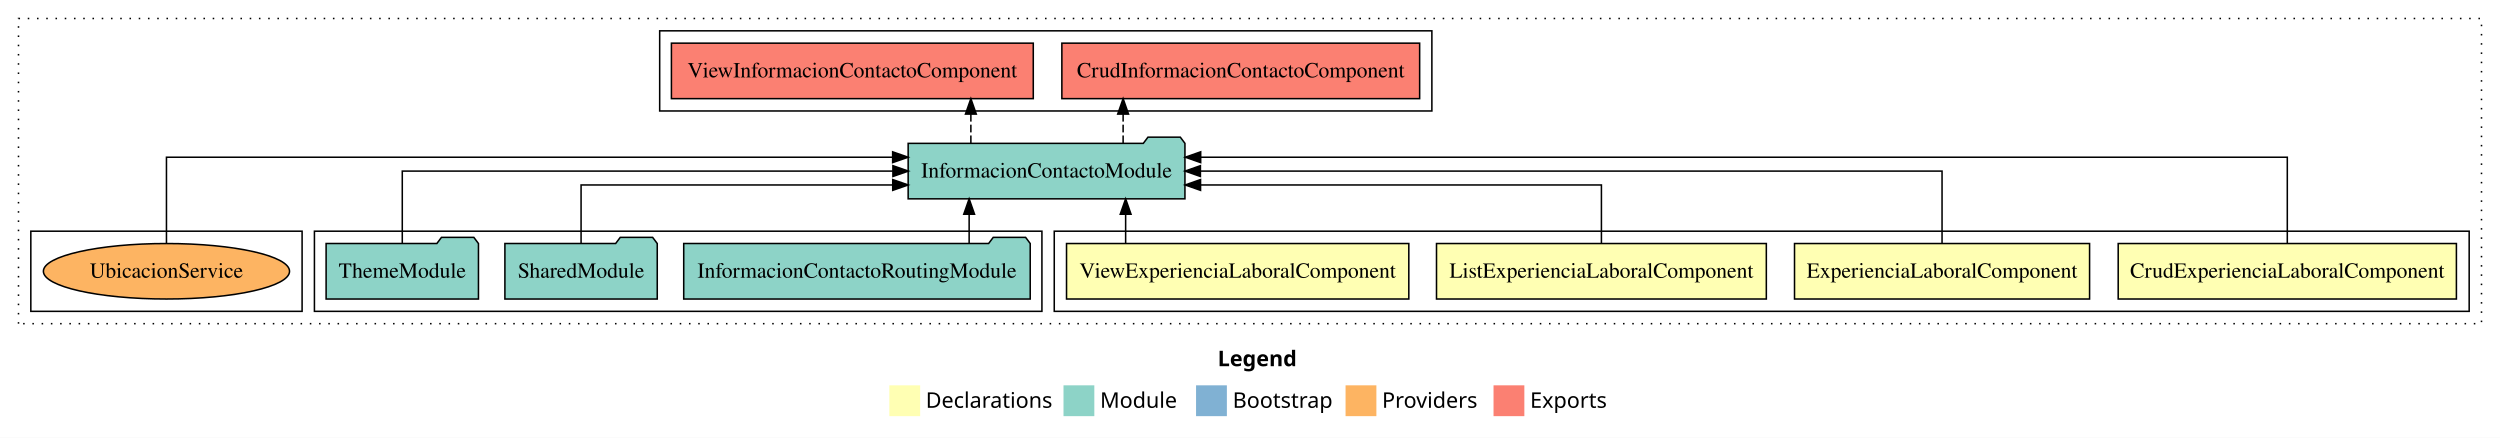
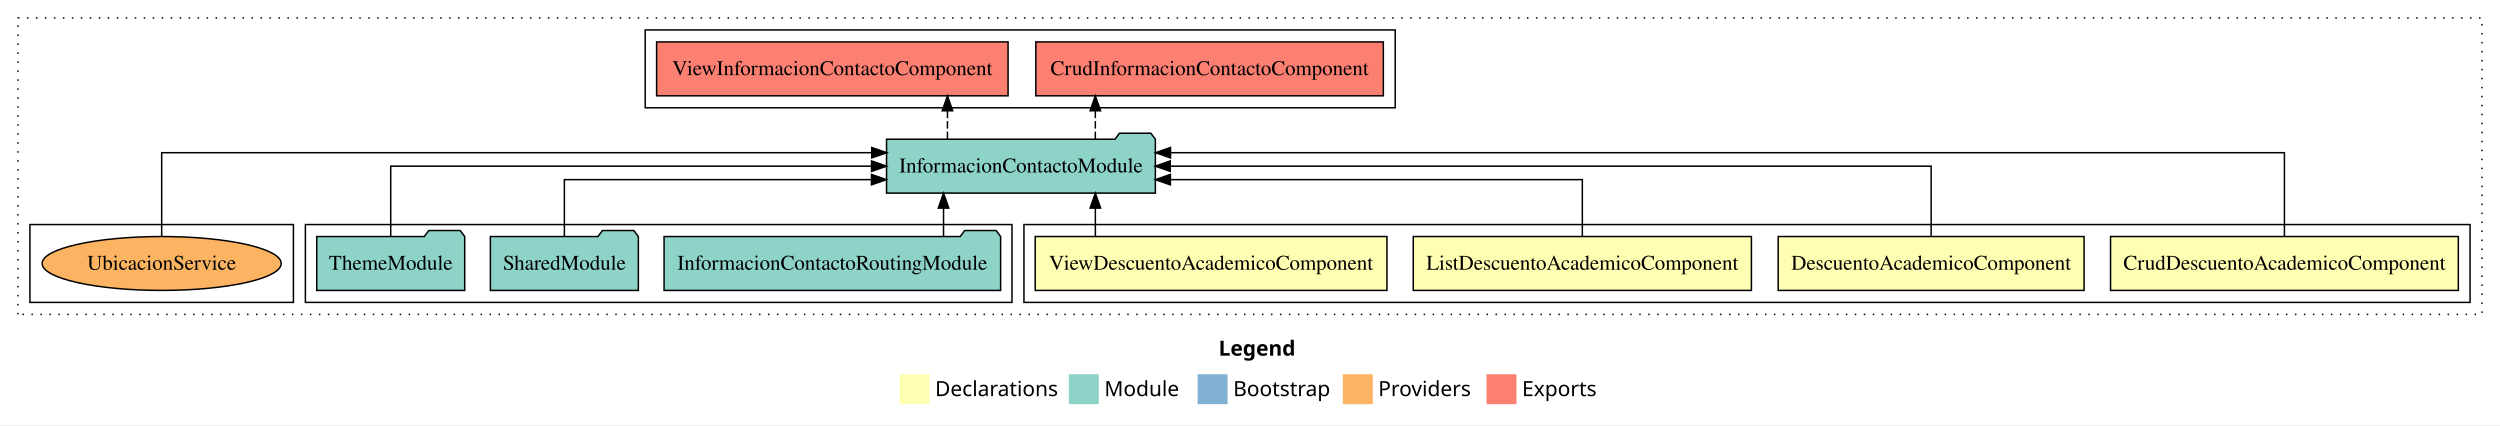
- <svg xmlns="http://www.w3.org/2000/svg" width="1622pt" height="284pt" viewBox="0.00 0.00 1622.00 284.00">
+ <svg xmlns="http://www.w3.org/2000/svg" width="1670pt" height="284pt" viewBox="0.00 0.00 1670.00 284.00">
  <g id="graph0" class="graph" transform="scale(1 1) rotate(0) translate(4 280)">
-     <polygon fill="#ffffff" stroke="transparent" points="-4,4 -4,-280 1618,-280 1618,4 -4,4" />
-     <text text-anchor="start" x="786.009" y="-42.4" font-family="sans-serif" font-weight="bold" font-size="14.00" fill="#000000">Legend</text>
-     <polygon fill="#ffffb3" stroke="transparent" points="573,-10 573,-30 593,-30 593,-10 573,-10" />
-     <text text-anchor="start" x="596.629" y="-15.4" font-family="sans-serif" font-size="14.00" fill="#000000">  Declarations</text>
-     <polygon fill="#8dd3c7" stroke="transparent" points="686,-10 686,-30 706,-30 706,-10 686,-10" />
-     <text text-anchor="start" x="709.725" y="-15.4" font-family="sans-serif" font-size="14.00" fill="#000000">  Module</text>
-     <polygon fill="#80b1d3" stroke="transparent" points="772,-10 772,-30 792,-30 792,-10 772,-10" />
-     <text text-anchor="start" x="795.781" y="-15.4" font-family="sans-serif" font-size="14.00" fill="#000000">  Bootstrap</text>
-     <polygon fill="#fdb462" stroke="transparent" points="869,-10 869,-30 889,-30 889,-10 869,-10" />
-     <text text-anchor="start" x="892.673" y="-15.4" font-family="sans-serif" font-size="14.00" fill="#000000">  Providers</text>
-     <polygon fill="#fb8072" stroke="transparent" points="965,-10 965,-30 985,-30 985,-10 965,-10" />
-     <text text-anchor="start" x="988.726" y="-15.4" font-family="sans-serif" font-size="14.00" fill="#000000">  Exports</text>
+     <polygon fill="#ffffff" stroke="transparent" points="-4,4 -4,-280 1666,-280 1666,4 -4,4" />
+     <text text-anchor="start" x="810.009" y="-42.4" font-family="sans-serif" font-weight="bold" font-size="14.00" fill="#000000">Legend</text>
+     <polygon fill="#ffffb3" stroke="transparent" points="597,-10 597,-30 617,-30 617,-10 597,-10" />
+     <text text-anchor="start" x="620.629" y="-15.4" font-family="sans-serif" font-size="14.00" fill="#000000">  Declarations</text>
+     <polygon fill="#8dd3c7" stroke="transparent" points="710,-10 710,-30 730,-30 730,-10 710,-10" />
+     <text text-anchor="start" x="733.725" y="-15.4" font-family="sans-serif" font-size="14.00" fill="#000000">  Module</text>
+     <polygon fill="#80b1d3" stroke="transparent" points="796,-10 796,-30 816,-30 816,-10 796,-10" />
+     <text text-anchor="start" x="819.781" y="-15.4" font-family="sans-serif" font-size="14.00" fill="#000000">  Bootstrap</text>
+     <polygon fill="#fdb462" stroke="transparent" points="893,-10 893,-30 913,-30 913,-10 893,-10" />
+     <text text-anchor="start" x="916.673" y="-15.4" font-family="sans-serif" font-size="14.00" fill="#000000">  Providers</text>
+     <polygon fill="#fb8072" stroke="transparent" points="989,-10 989,-30 1009,-30 1009,-10 989,-10" />
+     <text text-anchor="start" x="1012.726" y="-15.4" font-family="sans-serif" font-size="14.00" fill="#000000">  Exports</text>
    <g id="clust1" class="cluster">
-       <polygon fill="none" stroke="#000000" stroke-dasharray="1,5" points="8,-70 8,-268 1606,-268 1606,-70 8,-70" />
+       <polygon fill="none" stroke="#000000" stroke-dasharray="1,5" points="8,-70 8,-268 1654,-268 1654,-70 8,-70" />
    </g>
    <g id="clust2" class="cluster">
-       <polygon fill="none" stroke="#000000" points="680,-78 680,-130 1598,-130 1598,-78 680,-78" />
+       <polygon fill="none" stroke="#000000" points="680,-78 680,-130 1646,-130 1646,-78 680,-78" />
    </g>
    <g id="clust7" class="cluster">
      <polygon fill="none" stroke="#000000" points="200,-78 200,-130 672,-130 672,-78 200,-78" />
    </g>
    <g id="clust8" class="cluster">
-       <polygon fill="none" stroke="#000000" points="424,-208 424,-260 925,-260 925,-208 424,-208" />
+       <polygon fill="none" stroke="#000000" points="427,-208 427,-260 928,-260 928,-208 427,-208" />
    </g>
    <g id="clust10" class="cluster">
      <polygon fill="none" stroke="#000000" points="16,-78 16,-130 192,-130 192,-78 16,-78" />
    </g>
    <g id="node1" class="node">
-       <polygon fill="#ffffb3" stroke="#000000" points="1589.716,-122 1370.284,-122 1370.284,-86 1589.716,-86 1589.716,-122" />
-       <text text-anchor="middle" x="1480" y="-99.8" font-family="Times,serif" font-size="14.00" fill="#000000">CrudExperienciaLaboralComponent</text>
+       <polygon fill="#ffffb3" stroke="#000000" points="1638.161,-122 1405.839,-122 1405.839,-86 1638.161,-86 1638.161,-122" />
+       <text text-anchor="middle" x="1522" y="-99.8" font-family="Times,serif" font-size="14.00" fill="#000000">CrudDescuentoAcademicoComponent</text>
    </g>
    <g id="node5" class="node">
-       <polygon fill="#8dd3c7" stroke="#000000" points="764.789,-187 761.789,-191 740.789,-191 737.789,-187 585.211,-187 585.211,-151 764.789,-151 764.789,-187" />
-       <text text-anchor="middle" x="675" y="-164.8" font-family="Times,serif" font-size="14.00" fill="#000000">InformacionContactoModule</text>
+       <polygon fill="#8dd3c7" stroke="#000000" points="767.789,-187 764.789,-191 743.789,-191 740.789,-187 588.211,-187 588.211,-151 767.789,-151 767.789,-187" />
+       <text text-anchor="middle" x="678" y="-164.8" font-family="Times,serif" font-size="14.00" fill="#000000">InformacionContactoModule</text>
    </g>
    <g id="edge1" class="edge">
-       <path fill="none" stroke="#000000" d="M1480,-122.292C1480,-144.206 1480,-178 1480,-178 1480,-178 775,-178 775,-178" />
-       <polygon fill="#000000" stroke="#000000" points="775.001,-174.5 765,-178 775,-181.5 775.001,-174.5" />
+       <path fill="none" stroke="#000000" d="M1522,-122.292C1522,-144.206 1522,-178 1522,-178 1522,-178 777.923,-178 777.923,-178" />
+       <polygon fill="#000000" stroke="#000000" points="777.923,-174.5 767.923,-178 777.923,-181.5 777.923,-174.5" />
    </g>
    <g id="node2" class="node">
-       <polygon fill="#ffffb3" stroke="#000000" points="1351.718,-122 1160.282,-122 1160.282,-86 1351.718,-86 1351.718,-122" />
-       <text text-anchor="middle" x="1256" y="-99.8" font-family="Times,serif" font-size="14.00" fill="#000000">ExperienciaLaboralComponent</text>
+       <polygon fill="#ffffb3" stroke="#000000" points="1388.164,-122 1183.836,-122 1183.836,-86 1388.164,-86 1388.164,-122" />
+       <text text-anchor="middle" x="1286" y="-99.8" font-family="Times,serif" font-size="14.00" fill="#000000">DescuentoAcademicoComponent</text>
    </g>
    <g id="edge2" class="edge">
-       <path fill="none" stroke="#000000" d="M1256,-122.106C1256,-141.339 1256,-169 1256,-169 1256,-169 774.826,-169 774.826,-169" />
-       <polygon fill="#000000" stroke="#000000" points="774.826,-165.5 764.826,-169 774.826,-172.5 774.826,-165.5" />
+       <path fill="none" stroke="#000000" d="M1286,-122.106C1286,-141.339 1286,-169 1286,-169 1286,-169 777.712,-169 777.712,-169" />
+       <polygon fill="#000000" stroke="#000000" points="777.712,-165.5 767.712,-169 777.712,-172.5 777.712,-165.5" />
    </g>
    <g id="node3" class="node">
-       <polygon fill="#ffffb3" stroke="#000000" points="1141.997,-122 928.003,-122 928.003,-86 1141.997,-86 1141.997,-122" />
-       <text text-anchor="middle" x="1035" y="-99.8" font-family="Times,serif" font-size="14.00" fill="#000000">ListExperienciaLaboralComponent</text>
+       <polygon fill="#ffffb3" stroke="#000000" points="1165.943,-122 940.057,-122 940.057,-86 1165.943,-86 1165.943,-122" />
+       <text text-anchor="middle" x="1053" y="-99.8" font-family="Times,serif" font-size="14.00" fill="#000000">ListDescuentoAcademicoComponent</text>
    </g>
    <g id="edge3" class="edge">
-       <path fill="none" stroke="#000000" d="M1035,-122.027C1035,-138.398 1035,-160 1035,-160 1035,-160 774.915,-160 774.915,-160" />
-       <polygon fill="#000000" stroke="#000000" points="774.915,-156.5 764.915,-160 774.914,-163.5 774.915,-156.5" />
+       <path fill="none" stroke="#000000" d="M1053,-122.027C1053,-138.398 1053,-160 1053,-160 1053,-160 777.822,-160 777.822,-160" />
+       <polygon fill="#000000" stroke="#000000" points="777.822,-156.5 767.822,-160 777.822,-163.5 777.822,-156.5" />
    </g>
    <g id="node4" class="node">
-       <polygon fill="#ffffb3" stroke="#000000" points="910.037,-122 687.963,-122 687.963,-86 910.037,-86 910.037,-122" />
-       <text text-anchor="middle" x="799" y="-99.8" font-family="Times,serif" font-size="14.00" fill="#000000">ViewExperienciaLaboralComponent</text>
+       <polygon fill="#ffffb3" stroke="#000000" points="922.483,-122 687.517,-122 687.517,-86 922.483,-86 922.483,-122" />
+       <text text-anchor="middle" x="805" y="-99.8" font-family="Times,serif" font-size="14.00" fill="#000000">ViewDescuentoAcademicoComponent</text>
    </g>
    <g id="edge4" class="edge">
-       <path fill="none" stroke="#000000" d="M726.313,-122.106C726.313,-122.106 726.313,-140.991 726.313,-140.991" />
-       <polygon fill="#000000" stroke="#000000" points="722.813,-140.991 726.313,-150.991 729.813,-140.991 722.813,-140.991" />
+       <path fill="none" stroke="#000000" d="M727.702,-122.106C727.702,-122.106 727.702,-140.991 727.702,-140.991" />
+       <polygon fill="#000000" stroke="#000000" points="724.202,-140.991 727.702,-150.991 731.202,-140.991 724.202,-140.991" />
    </g>
    <g id="node9" class="node">
-       <polygon fill="#fb8072" stroke="#000000" points="917.069,-252 684.931,-252 684.931,-216 917.069,-216 917.069,-252" />
-       <text text-anchor="middle" x="801" y="-229.8" font-family="Times,serif" font-size="14.00" fill="#000000">CrudInformacionContactoComponent </text>
+       <polygon fill="#fb8072" stroke="#000000" points="920.069,-252 687.931,-252 687.931,-216 920.069,-216 920.069,-252" />
+       <text text-anchor="middle" x="804" y="-229.8" font-family="Times,serif" font-size="14.00" fill="#000000">CrudInformacionContactoComponent </text>
    </g>
    <g id="edge8" class="edge">
-       <path fill="none" stroke="#000000" stroke-dasharray="5,2" d="M724.68,-187.106C724.68,-187.106 724.68,-205.991 724.68,-205.991" />
-       <polygon fill="#000000" stroke="#000000" points="721.18,-205.991 724.68,-215.991 728.18,-205.991 721.18,-205.991" />
+       <path fill="none" stroke="#000000" stroke-dasharray="5,2" d="M727.68,-187.106C727.68,-187.106 727.68,-205.991 727.68,-205.991" />
+       <polygon fill="#000000" stroke="#000000" points="724.18,-205.991 727.68,-215.991 731.18,-205.991 724.18,-205.991" />
    </g>
    <g id="node10" class="node">
-       <polygon fill="#fb8072" stroke="#000000" points="666.39,-252 431.61,-252 431.61,-216 666.39,-216 666.39,-252" />
-       <text text-anchor="middle" x="549" y="-229.8" font-family="Times,serif" font-size="14.00" fill="#000000">ViewInformacionContactoComponent </text>
+       <polygon fill="#fb8072" stroke="#000000" points="669.39,-252 434.61,-252 434.61,-216 669.39,-216 669.39,-252" />
+       <text text-anchor="middle" x="552" y="-229.8" font-family="Times,serif" font-size="14.00" fill="#000000">ViewInformacionContactoComponent </text>
    </g>
    <g id="edge9" class="edge">
-       <path fill="none" stroke="#000000" stroke-dasharray="5,2" d="M625.9,-187.106C625.9,-187.106 625.9,-205.991 625.9,-205.991" />
-       <polygon fill="#000000" stroke="#000000" points="622.4,-205.991 625.9,-215.991 629.4,-205.991 622.4,-205.991" />
+       <path fill="none" stroke="#000000" stroke-dasharray="5,2" d="M628.9,-187.106C628.9,-187.106 628.9,-205.991 628.9,-205.991" />
+       <polygon fill="#000000" stroke="#000000" points="625.4,-205.991 628.9,-215.991 632.4,-205.991 625.4,-205.991" />
    </g>
    <g id="node6" class="node">
      <polygon fill="#8dd3c7" stroke="#000000" points="664.407,-122 661.407,-126 640.407,-126 637.407,-122 439.593,-122 439.593,-86 664.407,-86 664.407,-122" />
      <text text-anchor="middle" x="552" y="-99.8" font-family="Times,serif" font-size="14.00" fill="#000000">InformacionContactoRoutingModule</text>
    </g>
    <g id="edge5" class="edge">
-       <path fill="none" stroke="#000000" d="M624.779,-122.106C624.779,-122.106 624.779,-140.991 624.779,-140.991" />
-       <polygon fill="#000000" stroke="#000000" points="621.279,-140.991 624.779,-150.991 628.279,-140.991 621.279,-140.991" />
+       <path fill="none" stroke="#000000" d="M626.279,-122.106C626.279,-122.106 626.279,-140.991 626.279,-140.991" />
+       <polygon fill="#000000" stroke="#000000" points="622.779,-140.991 626.279,-150.991 629.779,-140.991 622.779,-140.991" />
    </g>
    <g id="node7" class="node">
      <polygon fill="#8dd3c7" stroke="#000000" points="422.423,-122 419.423,-126 398.423,-126 395.423,-122 323.577,-122 323.577,-86 422.423,-86 422.423,-122" />
      <text text-anchor="middle" x="373" y="-99.8" font-family="Times,serif" font-size="14.00" fill="#000000">SharedModule</text>
    </g>
    <g id="edge6" class="edge">
-       <path fill="none" stroke="#000000" d="M373,-122.027C373,-138.398 373,-160 373,-160 373,-160 575.208,-160 575.208,-160" />
-       <polygon fill="#000000" stroke="#000000" points="575.208,-163.5 585.208,-160 575.208,-156.5 575.208,-163.5" />
+       <path fill="none" stroke="#000000" d="M373,-122.027C373,-138.398 373,-160 373,-160 373,-160 578.14,-160 578.14,-160" />
+       <polygon fill="#000000" stroke="#000000" points="578.14,-163.5 588.14,-160 578.139,-156.5 578.14,-163.5" />
    </g>
    <g id="node8" class="node">
      <polygon fill="#8dd3c7" stroke="#000000" points="306.423,-122 303.423,-126 282.423,-126 279.423,-122 207.577,-122 207.577,-86 306.423,-86 306.423,-122" />
      <text text-anchor="middle" x="257" y="-99.8" font-family="Times,serif" font-size="14.00" fill="#000000">ThemeModule</text>
    </g>
    <g id="edge7" class="edge">
-       <path fill="none" stroke="#000000" d="M257,-122.106C257,-141.339 257,-169 257,-169 257,-169 575.328,-169 575.328,-169" />
-       <polygon fill="#000000" stroke="#000000" points="575.328,-172.5 585.328,-169 575.328,-165.5 575.328,-172.5" />
+       <path fill="none" stroke="#000000" d="M257,-122.106C257,-141.339 257,-169 257,-169 257,-169 578.201,-169 578.201,-169" />
+       <polygon fill="#000000" stroke="#000000" points="578.201,-172.5 588.201,-169 578.201,-165.5 578.201,-172.5" />
    </g>
    <g id="node11" class="node">
      <ellipse fill="#fdb462" stroke="#000000" cx="104" cy="-104" rx="79.853" ry="18" />
      <text text-anchor="middle" x="104" y="-99.8" font-family="Times,serif" font-size="14.00" fill="#000000">UbicacionService</text>
    </g>
    <g id="edge10" class="edge">
-       <path fill="none" stroke="#000000" d="M104,-122.292C104,-144.206 104,-178 104,-178 104,-178 575.153,-178 575.153,-178" />
-       <polygon fill="#000000" stroke="#000000" points="575.153,-181.5 585.153,-178 575.153,-174.5 575.153,-181.5" />
+       <path fill="none" stroke="#000000" d="M104,-122.292C104,-144.206 104,-178 104,-178 104,-178 578.312,-178 578.312,-178" />
+       <polygon fill="#000000" stroke="#000000" points="578.312,-181.5 588.312,-178 578.312,-174.5 578.312,-181.5" />
    </g>
  </g>
</svg>
